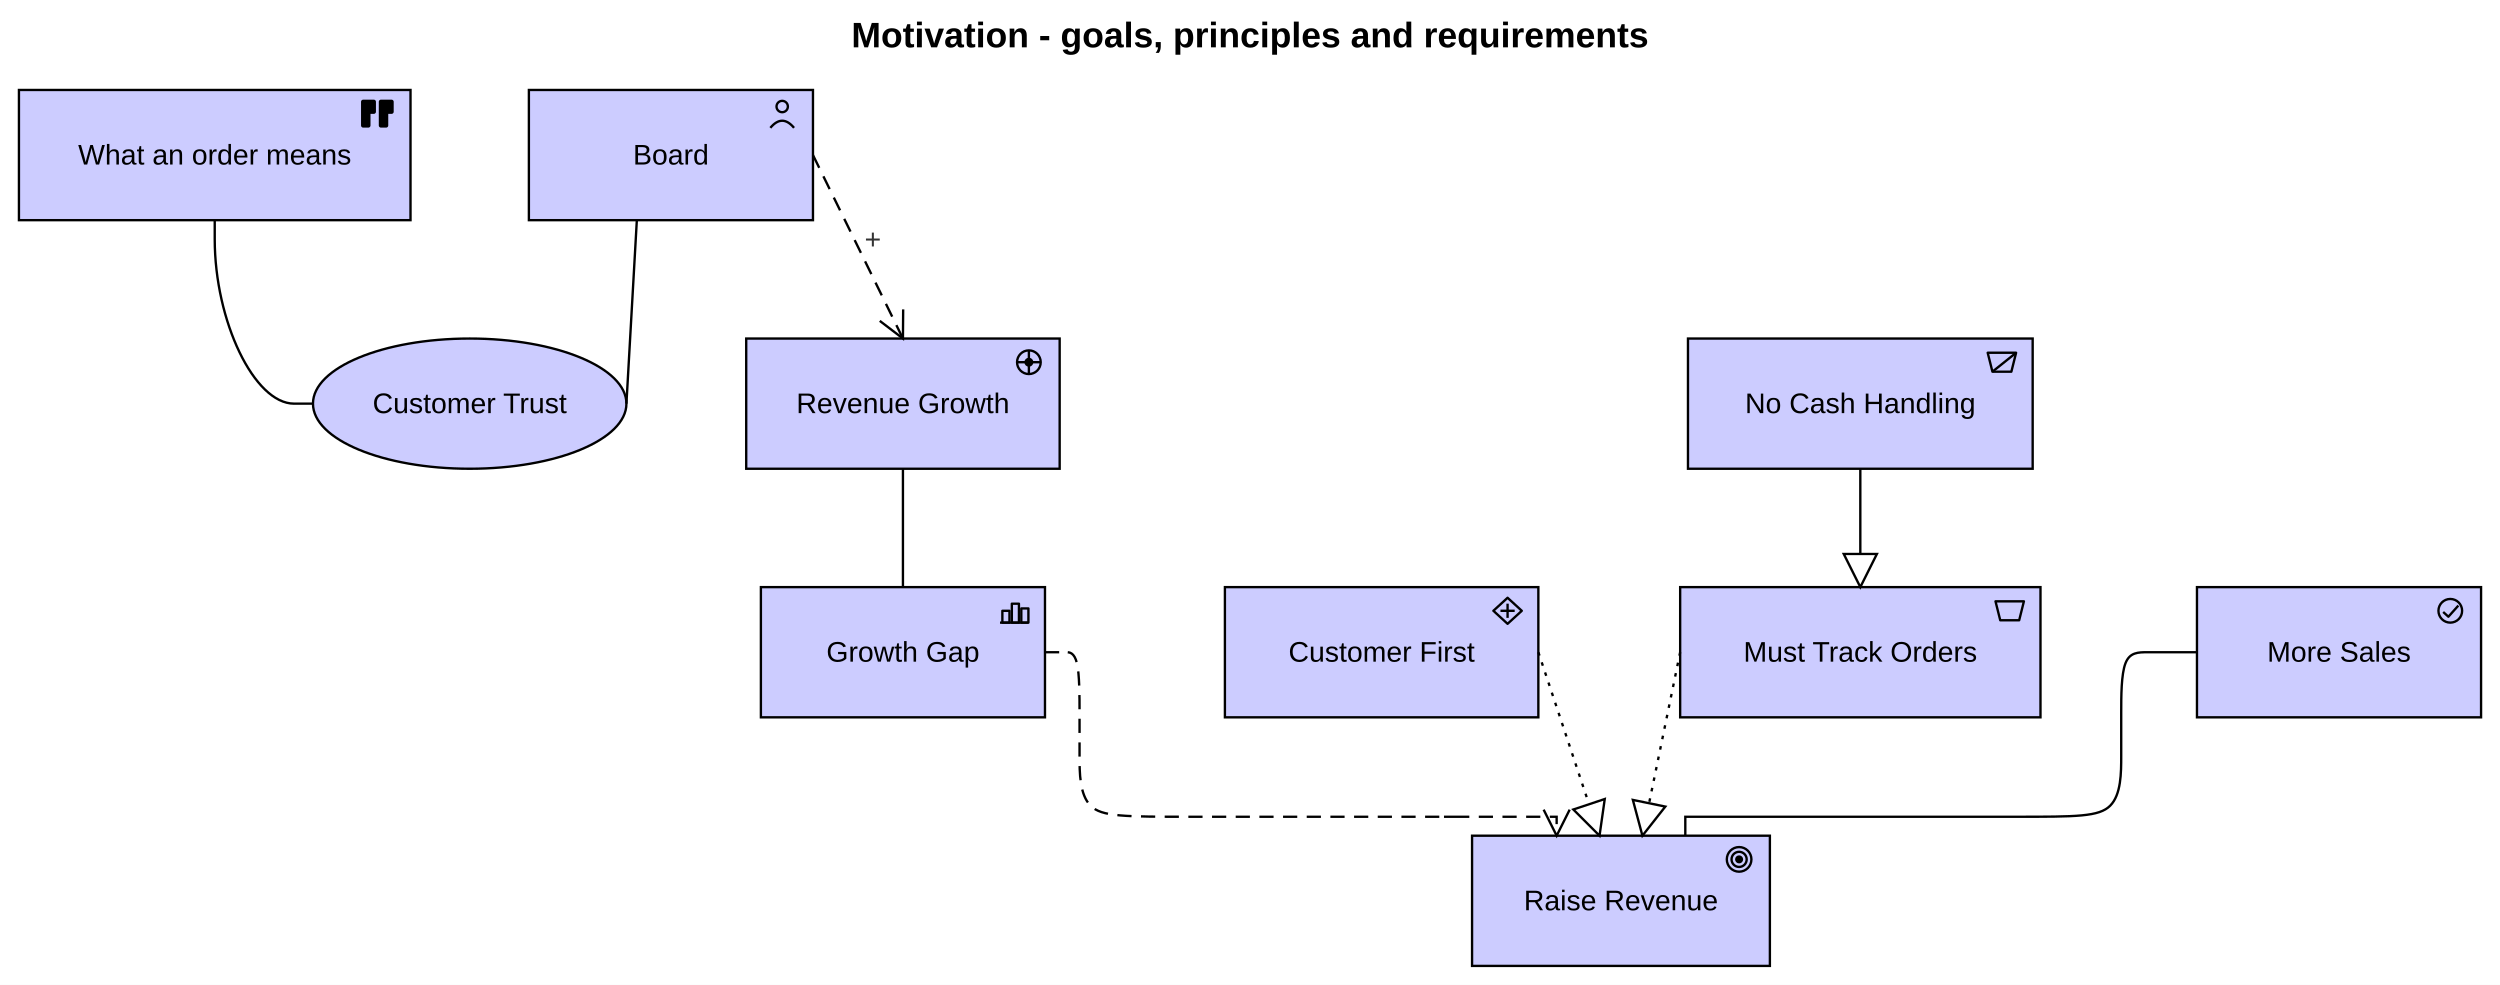
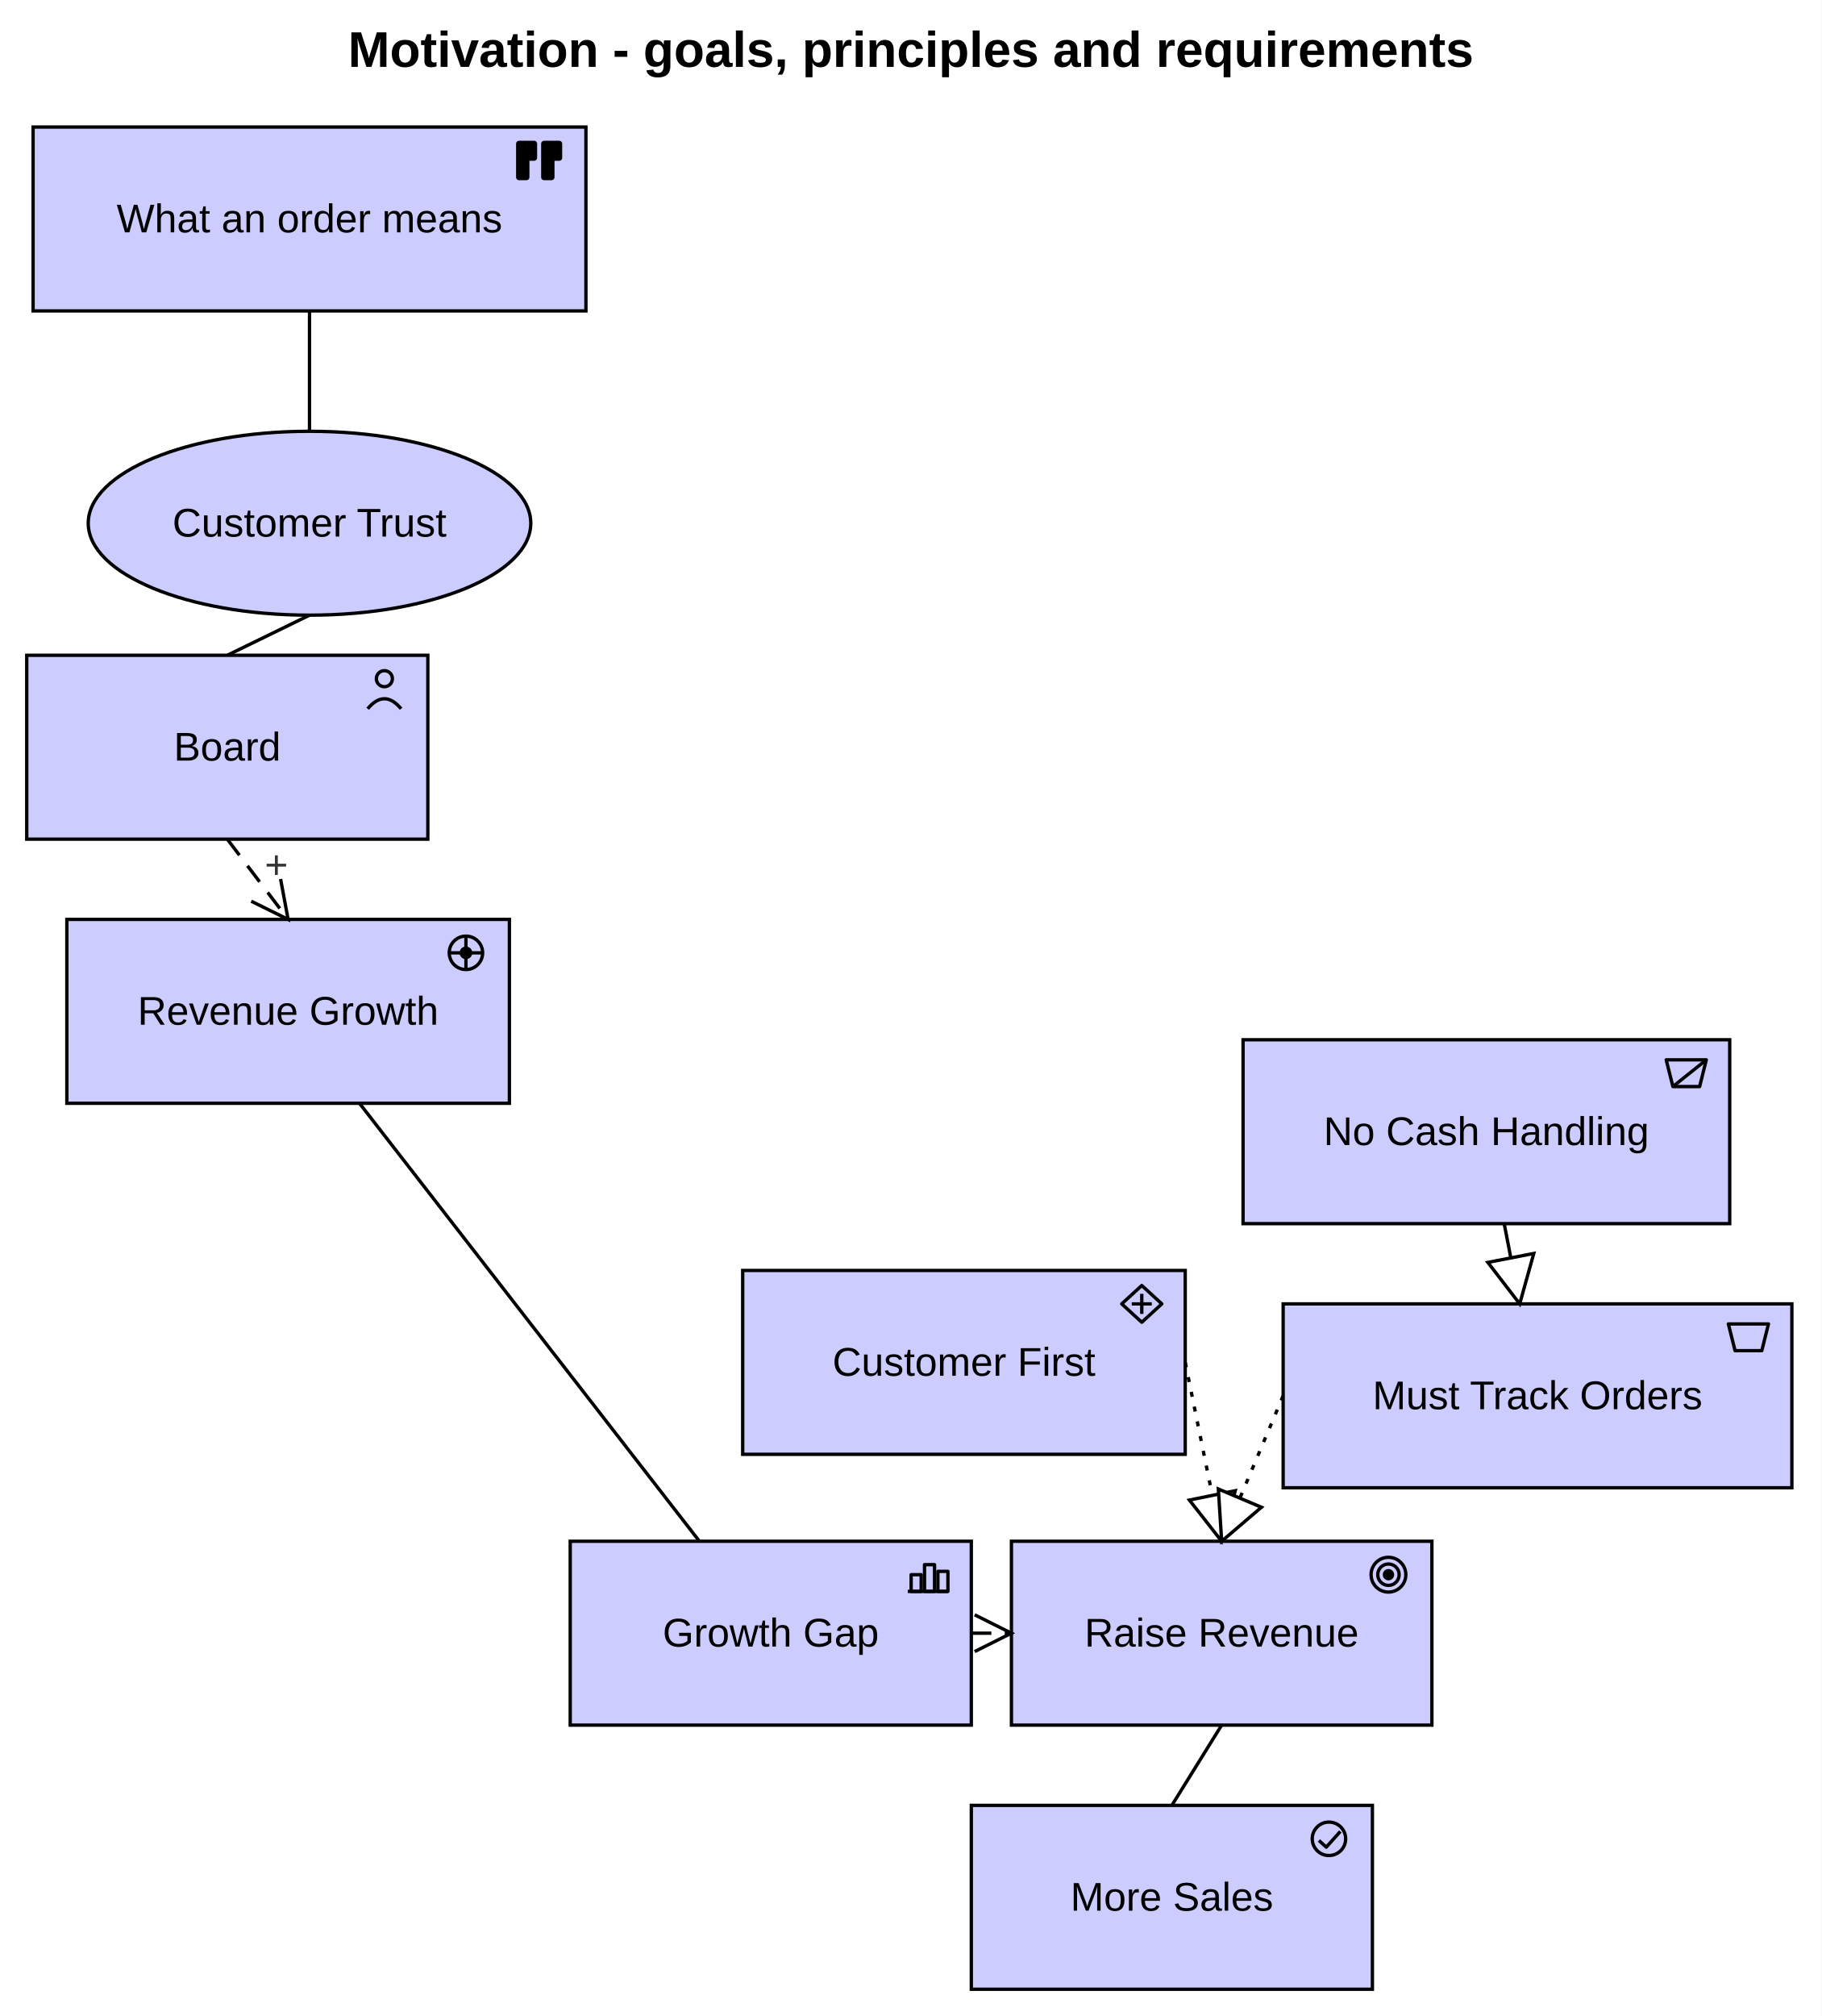
- <svg xmlns="http://www.w3.org/2000/svg" width="1056" height="416" viewBox="0 0 1056 416" font-family="Arial, Helvetica, sans-serif" font-size="12">
-   <rect x="0" y="0" width="1056" height="416" fill="#ffffff" />
-   <text x="528" y="20" text-anchor="middle" font-size="15" font-weight="bold">Motivation - goals, principles and requirements</text>
+ <svg xmlns="http://www.w3.org/2000/svg" width="545" height="603" viewBox="0 0 545 603" font-family="Arial, Helvetica, sans-serif" font-size="12">
+   <rect x="0" y="0" width="545" height="603" fill="#ffffff" />
+   <text x="272.5" y="20" text-anchor="middle" font-size="15" font-weight="bold">Motivation - goals, principles and requirements</text>
  <g transform="translate(0,30)">
    <g class="element stakeholder" data-id="board">
-       <rect fill="#CCCCFF" stroke="#000000" stroke-width="1" x="223.4" y="8" width="120" height="55" rx="0" ry="0" />
+       <rect fill="#CCCCFF" stroke="#000000" stroke-width="1" x="8" y="166" width="120" height="55" rx="0" ry="0" />
      <g stroke="#000" stroke-width="1" stroke-linejoin="round" fill="none">
-         <circle cx="330.4" cy="15" r="2.4" />
-         <path d="M325.4,24 Q330.4,18 335.4,24" />
+         <circle cx="115" cy="173" r="2.4" />
+         <path d="M110,182 Q115,176 120,182" />
      </g>
-       <text x="283.4" y="39.5" text-anchor="middle">Board</text>
+       <text x="68" y="197.5" text-anchor="middle">Board</text>
    </g>
    <g class="element driver" data-id="growth">
-       <rect fill="#CCCCFF" stroke="#000000" stroke-width="1" x="315.2" y="113" width="132.4" height="55" rx="0" ry="0" />
+       <rect fill="#CCCCFF" stroke="#000000" stroke-width="1" x="20" y="245" width="132.4" height="55" rx="0" ry="0" />
      <g stroke="#000" stroke-width="1" stroke-linejoin="round" fill="none">
-         <circle cx="434.6" cy="123" r="5" />
-         <circle cx="434.6" cy="123" r="1.4" fill="#000" />
-         <line x1="434.6" y1="118" x2="434.6" y2="128" />
-         <line x1="429.6" y1="123" x2="439.6" y2="123" />
+         <circle cx="139.4" cy="255" r="5" />
+         <circle cx="139.4" cy="255" r="1.4" fill="#000" />
+         <line x1="139.4" y1="250" x2="139.4" y2="260" />
+         <line x1="134.4" y1="255" x2="144.4" y2="255" />
      </g>
-       <text x="381.4" y="144.5" text-anchor="middle">Revenue Growth</text>
+       <text x="86.2" y="276.5" text-anchor="middle">Revenue Growth</text>
    </g>
    <g class="element assessment" data-id="gapReview">
-       <rect fill="#CCCCFF" stroke="#000000" stroke-width="1" x="321.4" y="218" width="120" height="55" rx="0" ry="0" />
+       <rect fill="#CCCCFF" stroke="#000000" stroke-width="1" x="170.6" y="431" width="120" height="55" rx="0" ry="0" />
      <g stroke="#000" stroke-width="1" stroke-linejoin="round" fill="none">
-         <line x1="422.4" y1="233" x2="434.4" y2="233" />
-         <rect x="423.4" y="228" width="3" height="5" />
-         <rect x="427.4" y="225" width="3" height="8" />
-         <rect x="431.4" y="227" width="3" height="6" />
+         <line x1="271.6" y1="446" x2="283.6" y2="446" />
+         <rect x="272.6" y="441" width="3" height="5" />
+         <rect x="276.6" y="438" width="3" height="8" />
+         <rect x="280.6" y="440" width="3" height="6" />
      </g>
-       <text x="381.4" y="249.5" text-anchor="middle">Growth Gap</text>
+       <text x="230.6" y="462.5" text-anchor="middle">Growth Gap</text>
    </g>
    <g class="element goal" data-id="raiseRev">
-       <rect fill="#CCCCFF" stroke="#000000" stroke-width="1" x="621.8" y="323" width="125.8" height="55" rx="0" ry="0" />
+       <rect fill="#CCCCFF" stroke="#000000" stroke-width="1" x="302.6" y="431" width="125.8" height="55" rx="0" ry="0" />
      <g stroke="#000" stroke-width="1" stroke-linejoin="round" fill="none">
-         <circle cx="734.6" cy="333" r="5.2" />
-         <circle cx="734.6" cy="333" r="3.2" />
-         <circle cx="734.6" cy="333" r="1.2" fill="#000" />
+         <circle cx="415.4" cy="441" r="5.2" />
+         <circle cx="415.4" cy="441" r="3.2" />
+         <circle cx="415.4" cy="441" r="1.2" fill="#000" />
      </g>
-       <text x="684.7" y="354.5" text-anchor="middle">Raise Revenue</text>
+       <text x="365.5" y="462.5" text-anchor="middle">Raise Revenue</text>
    </g>
    <g class="element outcome" data-id="moreSales">
-       <rect fill="#CCCCFF" stroke="#000000" stroke-width="1" x="928" y="218" width="120" height="55" rx="0" ry="0" />
+       <rect fill="#CCCCFF" stroke="#000000" stroke-width="1" x="290.6" y="510" width="120" height="55" rx="0" ry="0" />
      <g stroke="#000" stroke-width="1" stroke-linejoin="round" fill="none">
-         <circle cx="1035" cy="228" r="5" />
-         <path d="M1032,228.5 L1034.2,230.5 L1038.4,225.8" />
+         <circle cx="397.6" cy="520" r="5" />
+         <path d="M394.6,520.5 L396.8,522.5 L401,517.8" />
      </g>
-       <text x="988" y="249.5" text-anchor="middle">More Sales</text>
+       <text x="350.6" y="541.5" text-anchor="middle">More Sales</text>
    </g>
    <g class="element principle" data-id="customer">
-       <rect fill="#CCCCFF" stroke="#000000" stroke-width="1" x="517.4" y="218" width="132.4" height="55" rx="0" ry="0" />
+       <rect fill="#CCCCFF" stroke="#000000" stroke-width="1" x="222.2" y="350" width="132.4" height="55" rx="0" ry="0" />
      <g stroke="#000" stroke-width="1" stroke-linejoin="round" fill="none">
-         <path d="M636.8,222.5 L642.8,228 L636.8,233.5 L630.8,228 Z" />
-         <line x1="636.8" y1="225" x2="636.8" y2="231" />
-         <line x1="633.8" y1="228" x2="639.8" y2="228" />
+         <path d="M341.6,354.5 L347.6,360 L341.6,365.5 L335.6,360 Z" />
+         <line x1="341.6" y1="357" x2="341.6" y2="363" />
+         <line x1="338.6" y1="360" x2="344.6" y2="360" />
      </g>
-       <text x="583.6" y="249.5" text-anchor="middle">Customer First</text>
+       <text x="288.4" y="381.5" text-anchor="middle">Customer First</text>
    </g>
    <g class="element requirement" data-id="mustTrack">
-       <rect fill="#CCCCFF" stroke="#000000" stroke-width="1" x="709.7" y="218" width="152.2" height="55" rx="0" ry="0" />
-       <path stroke="#000" stroke-width="1" stroke-linejoin="round" fill="none" d="M842.9,224 H854.9 L852.9,232 H844.9 Z" />
-       <text x="785.8" y="249.5" text-anchor="middle">Must Track Orders</text>
+       <rect fill="#CCCCFF" stroke="#000000" stroke-width="1" x="383.9" y="360" width="152.2" height="55" rx="0" ry="0" />
+       <path stroke="#000" stroke-width="1" stroke-linejoin="round" fill="none" d="M517.1,366 H529.1 L527.1,374 H519.1 Z" />
+       <text x="460" y="391.5" text-anchor="middle">Must Track Orders</text>
    </g>
    <g class="element constraint" data-id="noCash">
-       <rect fill="#CCCCFF" stroke="#000000" stroke-width="1" x="713" y="113" width="145.6" height="55" rx="0" ry="0" />
+       <rect fill="#CCCCFF" stroke="#000000" stroke-width="1" x="371.9" y="281" width="145.6" height="55" rx="0" ry="0" />
      <g stroke="#000" stroke-width="1" stroke-linejoin="round" fill="none">
-         <path d="M839.6,119 H851.6 L849.6,127 H841.6 Z" />
-         <line x1="841.6" y1="127" x2="851.6" y2="119" />
+         <path d="M498.5,287 H510.5 L508.5,295 H500.5 Z" />
+         <line x1="500.5" y1="295" x2="510.5" y2="287" />
      </g>
-       <text x="785.8" y="144.5" text-anchor="middle">No Cash Handling</text>
+       <text x="444.7" y="312.5" text-anchor="middle">No Cash Handling</text>
    </g>
    <g class="element meaning" data-id="orderSense">
-       <rect fill="#CCCCFF" stroke="#000000" stroke-width="1" x="8" y="8" width="165.4" height="55" rx="0" ry="0" />
+       <rect fill="#CCCCFF" stroke="#000000" stroke-width="1" x="9.9" y="8" width="165.4" height="55" rx="0" ry="0" />
      <g stroke="#000" stroke-width="1.8" fill="#000" stroke-linejoin="round">
-         <path d="M153.4,13 H157.9 V17.2 H155.6 V23 H153.4 Z" />
-         <path d="M160.9,13 H165.4 V17.2 H163.1 V23 H160.9 Z" />
+         <path d="M155.3,13 H159.8 V17.2 H157.5 V23 H155.3 Z" />
+         <path d="M162.8,13 H167.3 V17.2 H165 V23 H162.8 Z" />
      </g>
-       <text x="90.7" y="39.5" text-anchor="middle">What an order means</text>
+       <text x="92.6" y="39.5" text-anchor="middle">What an order means</text>
    </g>
    <g class="element value" data-id="trust">
-       <ellipse fill="#CCCCFF" stroke="#000000" stroke-width="1" cx="198.4" cy="140.5" rx="66.2" ry="27.5" />
-       <text x="198.4" y="144.5" text-anchor="middle">Customer Trust</text>
+       <ellipse fill="#CCCCFF" stroke="#000000" stroke-width="1" cx="92.6" cy="126.5" rx="66.2" ry="27.5" />
+       <text x="92.6" y="130.5" text-anchor="middle">Customer Trust</text>
    </g>
    <g class="relationship influence" data-source="board" data-target="growth">
-       <path d="M343.4,35.5L381.4,113" fill="none" stroke="#000" stroke-width="1" stroke-dasharray="6 4" />
-       <path d="M371.62,105.54 L381.4,113 L381.5,100.7" fill="none" stroke="#000" stroke-width="1" />
-       <text x="368.69" y="75.17" text-anchor="middle" font-size="12" font-family="&quot;trebuchet ms&quot;, verdana, arial, sans-serif" fill="#333">+</text>
+       <path d="M68,221L86.2,245" fill="none" stroke="#000" stroke-width="1" stroke-dasharray="6 4" />
+       <path d="M75.17,239.56 L86.2,245 L83.94,232.91" fill="none" stroke="#000" stroke-width="1" />
+       <text x="82.68" y="232.77" text-anchor="middle" font-size="12" font-family="&quot;trebuchet ms&quot;, verdana, arial, sans-serif" fill="#333">+</text>
    </g>
    <g class="relationship association" data-source="growth" data-target="gapReview">
-       <path d="M381.4,168L381.4,218" fill="none" stroke="#000" stroke-width="1" />
+       <path d="M107.549,300L209.251,431" fill="none" stroke="#000" stroke-width="1" />
    </g>
    <g class="relationship influence" data-source="gapReview" data-target="raiseRev">
-       <path d="M441.4,245.5L449.4,245.5C451.4,245.5 449.4,245.5 450.5,245.5C451.6,245.5 453.8,245.5 454.9,250.167C456,254.833 456,264.167 456,271.083C456,278 456,282.5 456,289.417C456,296.333 456,305.667 460.667,310.333C465.333,315 474.667,315 503.588,315C532.509,315 651.367,315 609.939,315C638.861,315 651.367,315 652.861,315L657.527,315L657.527,323" fill="none" stroke="#000" stroke-width="1" stroke-dasharray="6 4" />
-       <path d="M652.03,312 L657.53,323 L663.03,312" fill="none" stroke="#000" stroke-width="1" />
+       <path d="M290.6,458.5L302.6,458.5" fill="none" stroke="#000" stroke-width="1" stroke-dasharray="6 4" />
+       <path d="M291.6,464 L302.6,458.5 L291.6,453" fill="none" stroke="#000" stroke-width="1" />
    </g>
    <g class="relationship realization" data-source="customer" data-target="raiseRev">
-       <path d="M649.8,245.5L675.642,323" fill="none" stroke="#000" stroke-width="1" stroke-dasharray="1.5 3" />
-       <path d="M675.64,323 L664.57,311.93 L677.85,307.5 Z" fill="#fff" stroke="#000" stroke-width="1" />
+       <path d="M354.6,377.5L365.5,431" fill="none" stroke="#000" stroke-width="1" stroke-dasharray="1.5 3" />
+       <path d="M365.5,431 L355.85,418.68 L369.56,415.88 Z" fill="#fff" stroke="#000" stroke-width="1" />
    </g>
    <g class="relationship realization" data-source="mustTrack" data-target="raiseRev">
-       <path d="M709.7,245.5L693.758,323" fill="none" stroke="#000" stroke-width="1" stroke-dasharray="1.5 3" />
-       <path d="M693.76,323 L689.72,307.88 L703.43,310.7 Z" fill="#fff" stroke="#000" stroke-width="1" />
+       <path d="M383.9,387.5L365.5,431" fill="none" stroke="#000" stroke-width="1" stroke-dasharray="1.5 3" />
+       <path d="M365.5,431 L364.51,415.38 L377.4,420.83 Z" fill="#fff" stroke="#000" stroke-width="1" />
    </g>
    <g class="relationship specialization" data-source="noCash" data-target="mustTrack">
-       <path d="M785.8,168L785.8,218" fill="none" stroke="#000" stroke-width="1" />
-       <path d="M785.8,218 L778.8,204 L792.8,204 Z" fill="#fff" stroke="#000" stroke-width="1" />
+       <path d="M450.026,336L454.674,360" fill="none" stroke="#000" stroke-width="1" />
+       <path d="M454.67,360 L445.14,347.59 L458.88,344.92 Z" fill="#fff" stroke="#000" stroke-width="1" />
    </g>
    <g class="relationship association" data-source="moreSales" data-target="raiseRev">
-       <path d="M928,245.5L920,245.5C918,245.5 920,245.5 917.8,245.5C915.6,245.5 911.2,245.5 907.2,245.5C903.2,245.5 899.6,245.5 897.8,250.167C896,254.833 896,264.167 896,271.083C896,278 896,282.5 896,289.417C896,296.333 896,305.667 891.333,310.333C886.667,315 877.333,315 851.312,315C825.291,315 718.033,315 756.561,315C730.539,315 718.033,315 716.539,315L711.873,315L711.873,323" fill="none" stroke="#000" stroke-width="1" />
+       <path d="M350.6,510L365.5,486" fill="none" stroke="#000" stroke-width="1" />
    </g>
    <g class="relationship association" data-source="orderSense" data-target="trust">
-       <path d="M90.7,63L90.7,71C90.7,105.75 107.45,140.5 124.2,140.5L132.2,140.5" fill="none" stroke="#000" stroke-width="1" />
+       <path d="M92.6,63L92.6,99" fill="none" stroke="#000" stroke-width="1" />
    </g>
    <g class="relationship association" data-source="board" data-target="trust">
-       <path d="M269,63L264.6,140.5" fill="none" stroke="#000" stroke-width="1" />
+       <path d="M68,166L92.6,154" fill="none" stroke="#000" stroke-width="1" />
    </g>
  </g>
</svg>
